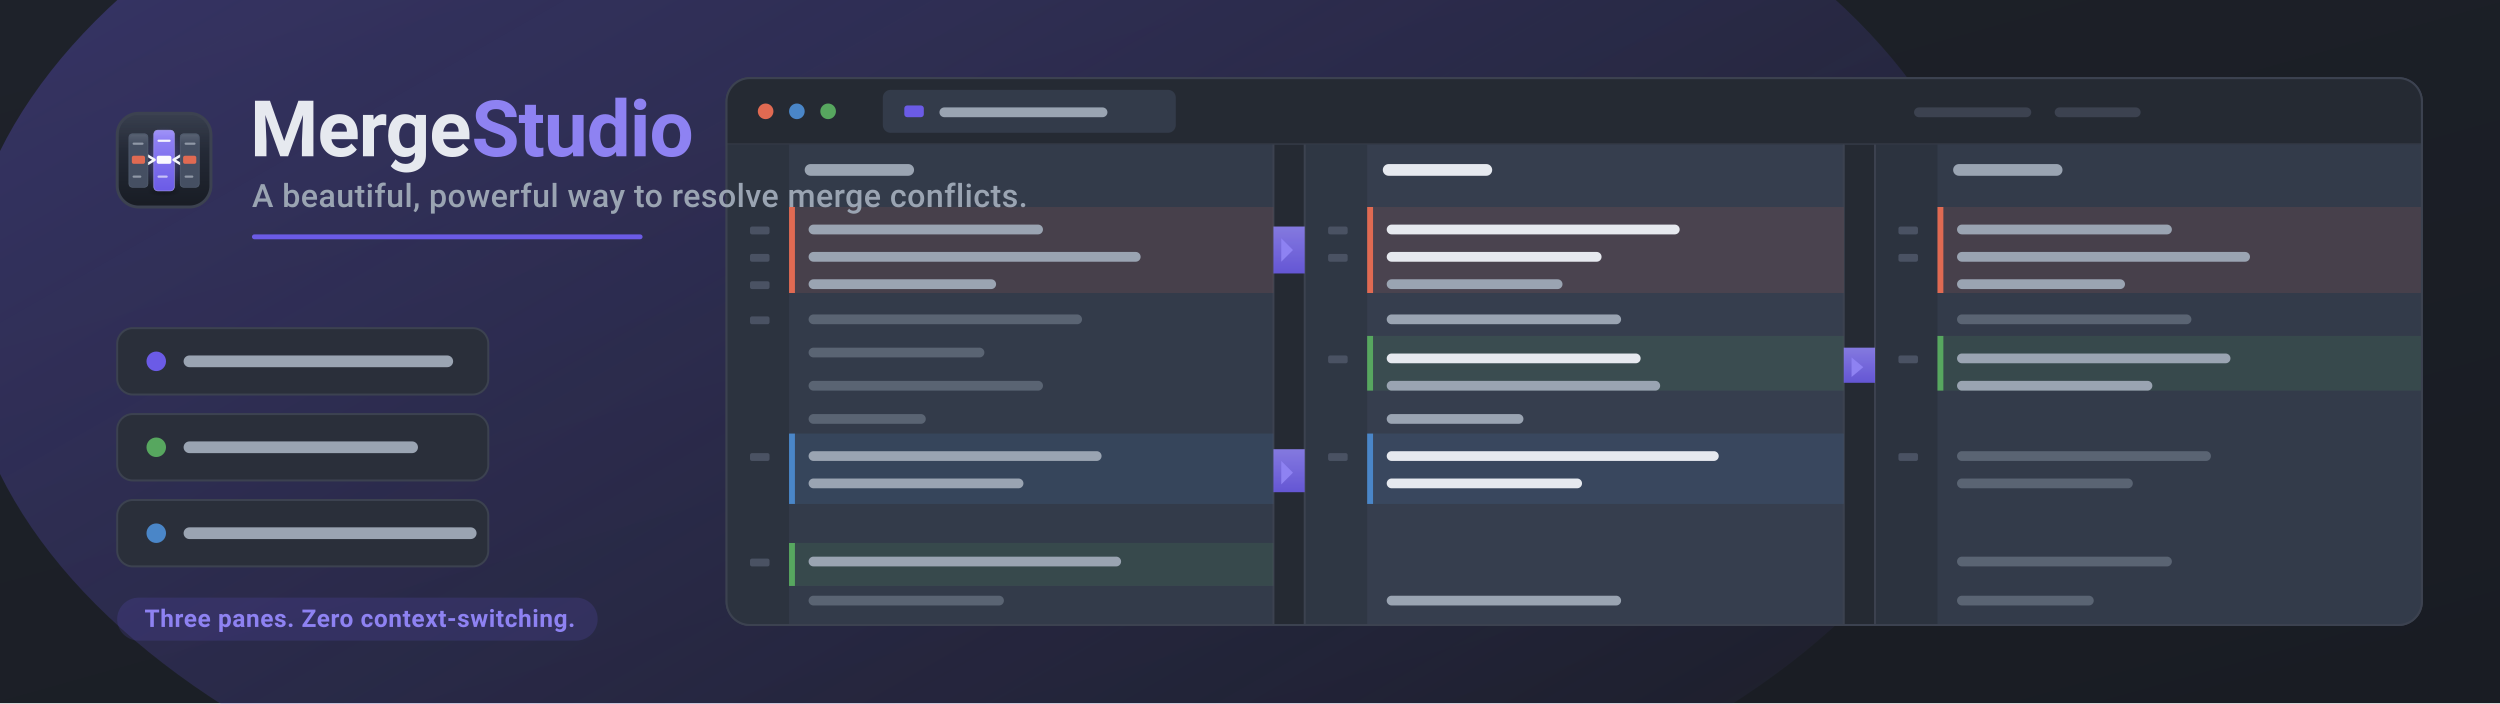
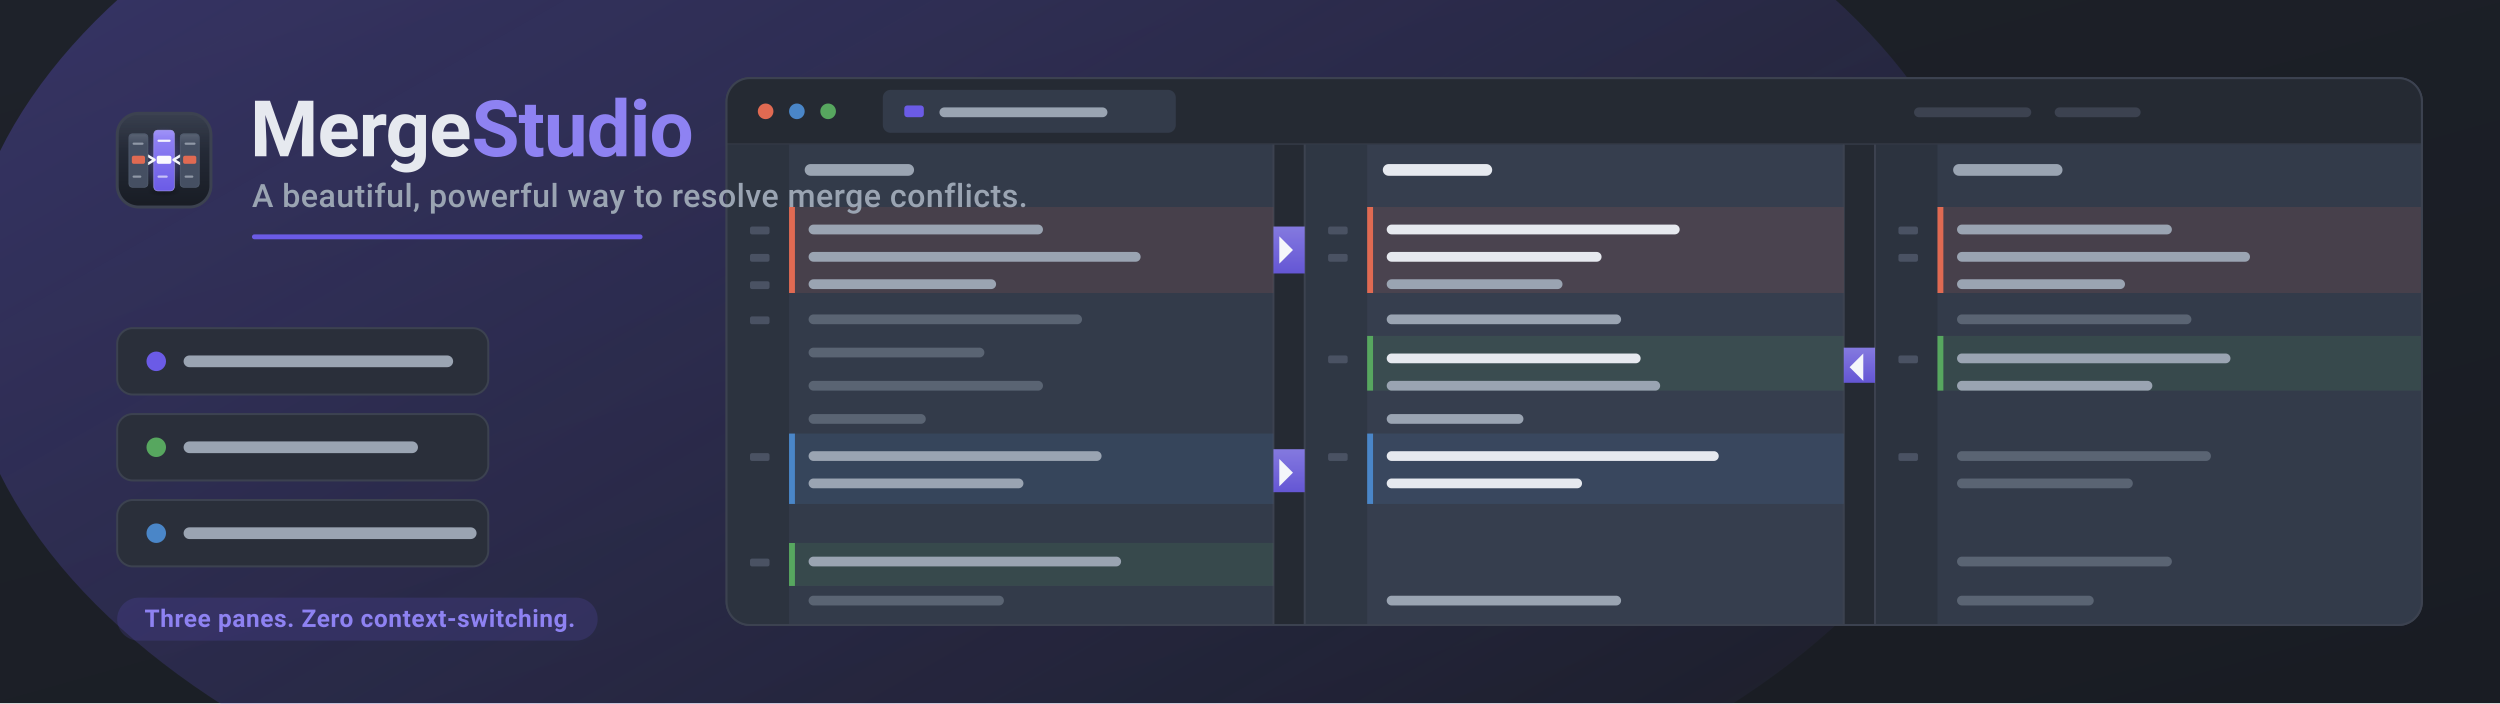
<svg xmlns="http://www.w3.org/2000/svg" viewBox="0 0 1280 360" width="1280" height="360" role="img" aria-label="Merge Studio — a beautiful, powerful way to resolve merge conflicts">
  <defs>
    <linearGradient id="bg" x1="0" y1="0" x2="1" y2="1">
      <stop offset="0" stop-color="#1E222A" />
      <stop offset="1" stop-color="#191C23" />
    </linearGradient>
    <linearGradient id="accentGrad" x1="0" y1="0" x2="1" y2="1">
      <stop offset="0" stop-color="#8E82F2" />
      <stop offset="1" stop-color="#6B5BE6" />
    </linearGradient>
    <linearGradient id="glow" x1="0" y1="0" x2="1" y2="1">
      <stop offset="0" stop-color="#6B5BE6" stop-opacity="0.35" />
      <stop offset="1" stop-color="#6B5BE6" stop-opacity="0" />
    </linearGradient>
    <linearGradient id="ribbonV" x1="0" y1="0" x2="0" y2="1">
      <stop offset="0" stop-color="#8E82F2" />
      <stop offset="1" stop-color="#6B5BE6" />
    </linearGradient>
    <clipPath id="winClip">
      <rect x="372" y="40" width="868" height="280" rx="12" />
    </clipPath>
    <clipPath id="bandsClip">
      <rect x="372" y="74" width="868" height="246" />
    </clipPath>
  </defs>
  <rect width="1280" height="360" fill="url(#bg)" />
  <ellipse cx="500" cy="160" rx="520" ry="300" fill="url(#glow)" />
  <g>
    <rect x="372" y="40" width="868" height="280" rx="12" fill="#2A2F3A" stroke="#3C4250" stroke-width="1" />
    <g clip-path="url(#winClip)">
      <rect x="372" y="40" width="868" height="34" fill="#252A33" />
      <line x1="372" y1="74" x2="1240" y2="74" stroke="#3C4250" stroke-width="1" />
      <circle cx="392" cy="57" r="4" fill="#E06A52" />
      <circle cx="408" cy="57" r="4" fill="#4A86C8" />
      <circle cx="424" cy="57" r="4" fill="#57A75F" />
      <rect x="452" y="46" width="150" height="22" rx="4" fill="#333B4A" />
      <rect x="463" y="54" width="10" height="6" rx="1.5" fill="#6B5BE6" />
      <rect x="481" y="55" width="86" height="5" rx="2.5" fill="#9AA4B2" />
      <rect x="980" y="55" width="60" height="5" rx="2.5" fill="#3C4250" />
      <rect x="1052" y="55" width="44" height="5" rx="2.5" fill="#3C4250" />
      <rect x="372" y="74" width="868" height="246" fill="#252A33" />
      <rect x="372" y="74" width="280" height="246" fill="#333B4A" />
      <rect x="668" y="74" width="276" height="246" fill="#363E4E" />
      <rect x="960" y="74" width="280" height="246" fill="#333B4A" />
      <rect x="372" y="74" width="32" height="246" fill="#2C333F" />
      <rect x="668" y="74" width="32" height="246" fill="#2F3744" />
      <rect x="960" y="74" width="32" height="246" fill="#2C333F" />
      <line x1="652" y1="74" x2="652" y2="320" stroke="#3C4250" stroke-width="1" />
      <line x1="668" y1="74" x2="668" y2="320" stroke="#3C4250" stroke-width="1" />
      <line x1="944" y1="74" x2="944" y2="320" stroke="#3C4250" stroke-width="1" />
      <line x1="960" y1="74" x2="960" y2="320" stroke="#3C4250" stroke-width="1" />
      <rect x="412" y="84" width="56" height="6" rx="3" fill="#9AA4B2" />
      <rect x="708" y="84" width="56" height="6" rx="3" fill="#E6E9EF" />
      <rect x="1000" y="84" width="56" height="6" rx="3" fill="#9AA4B2" />
      <g clip-path="url(#bandsClip)">
        <rect x="404" y="106" width="248" height="44" fill="#E06A52" opacity="0.12" />
        <rect x="700" y="106" width="244" height="44" fill="#E06A52" opacity="0.12" />
        <rect x="992" y="106" width="248" height="44" fill="#E06A52" opacity="0.12" />
        <rect x="404" y="106" width="3" height="44" fill="#E06A52" />
        <rect x="700" y="106" width="3" height="44" fill="#E06A52" />
        <rect x="992" y="106" width="3" height="44" fill="#E06A52" />
        <rect x="700" y="172" width="244" height="28" fill="#57A75F" opacity="0.13" />
        <rect x="992" y="172" width="248" height="28" fill="#57A75F" opacity="0.13" />
        <rect x="700" y="172" width="3" height="28" fill="#57A75F" />
        <rect x="992" y="172" width="3" height="28" fill="#57A75F" />
        <rect x="404" y="222" width="248" height="36" fill="#4A86C8" opacity="0.14" />
        <rect x="700" y="222" width="244" height="36" fill="#4A86C8" opacity="0.14" />
        <rect x="404" y="222" width="3" height="36" fill="#4A86C8" />
        <rect x="700" y="222" width="3" height="36" fill="#4A86C8" />
        <rect x="404" y="278" width="248" height="22" fill="#57A75F" opacity="0.13" />
        <rect x="404" y="278" width="3" height="22" fill="#57A75F" />
        <g fill="#9AA4B2">
          <rect x="414" y="115" width="120" height="5" rx="2.5" />
          <rect x="414" y="129" width="170" height="5" rx="2.5" />
          <rect x="414" y="143" width="96" height="5" rx="2.5" />
          <rect x="414" y="231" width="150" height="5" rx="2.5" />
          <rect x="414" y="245" width="110" height="5" rx="2.5" />
          <rect x="414" y="285" width="160" height="5" rx="2.5" />
        </g>
        <g fill="#5A6473">
          <rect x="414" y="161" width="140" height="5" rx="2.5" />
          <rect x="414" y="178" width="90" height="5" rx="2.5" />
          <rect x="414" y="195" width="120" height="5" rx="2.5" />
          <rect x="414" y="212" width="60" height="5" rx="2.5" />
          <rect x="414" y="305" width="100" height="5" rx="2.5" />
        </g>
        <g fill="#E6E9EF">
          <rect x="710" y="115" width="150" height="5" rx="2.5" />
          <rect x="710" y="129" width="110" height="5" rx="2.5" />
          <rect x="710" y="181" width="130" height="5" rx="2.5" />
          <rect x="710" y="231" width="170" height="5" rx="2.5" />
          <rect x="710" y="245" width="100" height="5" rx="2.5" />
        </g>
        <g fill="#9AA4B2">
          <rect x="710" y="143" width="90" height="5" rx="2.5" />
          <rect x="710" y="161" width="120" height="5" rx="2.5" />
          <rect x="710" y="195" width="140" height="5" rx="2.5" />
          <rect x="710" y="212" width="70" height="5" rx="2.5" />
          <rect x="710" y="305" width="120" height="5" rx="2.5" />
        </g>
        <g fill="#9AA4B2">
          <rect x="1002" y="115" width="110" height="5" rx="2.5" />
          <rect x="1002" y="129" width="150" height="5" rx="2.5" />
          <rect x="1002" y="143" width="86" height="5" rx="2.5" />
          <rect x="1002" y="181" width="140" height="5" rx="2.5" />
          <rect x="1002" y="195" width="100" height="5" rx="2.5" />
        </g>
        <g fill="#5A6473">
          <rect x="1002" y="161" width="120" height="5" rx="2.5" />
          <rect x="1002" y="231" width="130" height="5" rx="2.5" />
          <rect x="1002" y="245" width="90" height="5" rx="2.5" />
          <rect x="1002" y="285" width="110" height="5" rx="2.5" />
          <rect x="1002" y="305" width="70" height="5" rx="2.5" />
        </g>
        <path d="M652 116 C 660 116, 660 116, 668 116 L668 140 C660 140,660 140,652 140 Z" fill="url(#ribbonV)" opacity="0.9" />
        <path d="M944 178 C 952 178, 952 178, 960 178 L960 196 C952 196,952 196,944 196 Z" fill="url(#ribbonV)" opacity="0.9" />
        <path d="M652 230 C 660 230, 660 230, 668 230 L668 252 C660 252,660 252,652 252 Z" fill="url(#ribbonV)" opacity="0.9" />
-         <g fill="#8E82F2">
-           <path d="M656 122 l6 6 l-6 6 z" />
-           <path d="M948 183 l6 5 l-6 5 z" />
-           <path d="M656 236 l6 6 l-6 6 z" />
+         <g fill="#F4F6FA">
+           <path d="M655 121 l7 7 l-7 7 z" />
+           <path d="M954 181 l-7 7 l7 7 z" />
+           <path d="M655 235 l7 7 l-7 7 z" />
        </g>
        <g fill="#4A5263">
          <rect x="384" y="116" width="10" height="4" rx="1" />
          <rect x="384" y="130" width="10" height="4" rx="1" />
          <rect x="384" y="144" width="10" height="4" rx="1" />
          <rect x="384" y="162" width="10" height="4" rx="1" />
          <rect x="384" y="232" width="10" height="4" rx="1" />
          <rect x="384" y="286" width="10" height="4" rx="1" />
          <rect x="680" y="116" width="10" height="4" rx="1" />
          <rect x="680" y="130" width="10" height="4" rx="1" />
          <rect x="680" y="182" width="10" height="4" rx="1" />
          <rect x="680" y="232" width="10" height="4" rx="1" />
          <rect x="972" y="116" width="10" height="4" rx="1" />
          <rect x="972" y="130" width="10" height="4" rx="1" />
          <rect x="972" y="182" width="10" height="4" rx="1" />
          <rect x="972" y="232" width="10" height="4" rx="1" />
        </g>
      </g>
    </g>
    <rect x="372" y="40" width="868" height="280" rx="12" fill="none" stroke="#3C4250" stroke-width="1" />
  </g>
  <g font-family="-apple-system, BlinkMacSystemFont, 'Segoe UI', Roboto, sans-serif">
    <g>
      <svg x="60" y="58" width="48" height="48" viewBox="0 0 256 256">
        <defs>
          <linearGradient id="mk_bg" x1="0" y1="0" x2="0" y2="1">
            <stop offset="0" stop-color="#2C3343" />
            <stop offset="1" stop-color="#181C24" />
          </linearGradient>
          <linearGradient id="mk_res" x1="0" y1="0" x2="0" y2="1">
            <stop offset="0" stop-color="#9486F6" />
            <stop offset="1" stop-color="#6B5BE6" />
          </linearGradient>
          <linearGradient id="mk_cs" x1="0" y1="0" x2="0" y2="1">
            <stop offset="0" stop-color="#FFFFFF" stop-opacity="0.10" />
            <stop offset="0.45" stop-color="#FFFFFF" stop-opacity="0" />
          </linearGradient>
          <linearGradient id="mk_ts" x1="0" y1="0" x2="0" y2="1">
            <stop offset="0" stop-color="#FFFFFF" stop-opacity="0.06" />
            <stop offset="0.4" stop-color="#FFFFFF" stop-opacity="0" />
          </linearGradient>
          <radialGradient id="mk_gl" cx="0.5" cy="0.5" r="0.5">
            <stop offset="0" stop-color="#8E82F2" stop-opacity="0.55" />
            <stop offset="1" stop-color="#6B5BE6" stop-opacity="0" />
          </radialGradient>
          <radialGradient id="mk_sh" cx="0.5" cy="0.5" r="0.5">
            <stop offset="0" stop-color="#0C0E13" stop-opacity="0.55" />
            <stop offset="1" stop-color="#0C0E13" stop-opacity="0" />
          </radialGradient>
        </defs>
        <rect width="256" height="256" rx="52" fill="url(#mk_bg)" />
        <rect x="1" y="1" width="254" height="254" rx="51" fill="url(#mk_ts)" />
        <ellipse cx="128" cy="214" rx="46" ry="14" fill="url(#mk_sh)" />
        <ellipse cx="128" cy="128" rx="58" ry="92" fill="url(#mk_gl)" />
        <rect x="100" y="46" width="56" height="166" rx="11" fill="url(#mk_res)" stroke="#AEA6F8" stroke-width="1.5" />
        <rect x="101.5" y="47.5" width="53" height="60" rx="9" fill="url(#mk_cs)" />
        <rect x="110" y="72" width="36" height="6" rx="3" fill="#FFFFFF" opacity="0.9" />
        <rect x="110" y="170" width="28" height="6" rx="3" fill="#FFFFFF" opacity="0.6" />
        <rect x="108" y="116" width="40" height="22" rx="5" fill="#FFFFFF" opacity="0.96" />
        <path d="M84 116 L102 127 L84 138" fill="none" stroke="#F4F6FA" stroke-width="7" stroke-linecap="round" stroke-linejoin="round" />
        <path d="M172 116 L154 127 L172 138" fill="none" stroke="#F4F6FA" stroke-width="7" stroke-linecap="round" stroke-linejoin="round" />
        <g>
          <rect x="32" y="56" width="52" height="146" rx="9" fill="#454F62" stroke="#5A6679" stroke-width="1.5" />
          <rect x="33.5" y="57.5" width="49" height="60" rx="8" fill="url(#mk_cs)" />
          <rect x="42" y="80" width="30" height="6" rx="3" fill="#AEB6C2" opacity="0.7" />
          <rect x="42" y="170" width="24" height="6" rx="3" fill="#AEB6C2" opacity="0.7" />
          <rect x="40" y="116" width="36" height="22" rx="5" fill="#E06A52" />
        </g>
        <g>
          <rect x="172" y="56" width="52" height="146" rx="9" fill="#454F62" stroke="#5A6679" stroke-width="1.5" />
          <rect x="173.5" y="57.5" width="49" height="60" rx="8" fill="url(#mk_cs)" />
          <rect x="184" y="80" width="30" height="6" rx="3" fill="#AEB6C2" opacity="0.7" />
          <rect x="184" y="170" width="24" height="6" rx="3" fill="#AEB6C2" opacity="0.7" />
          <rect x="180" y="116" width="36" height="22" rx="5" fill="#E06A52" />
        </g>
        <rect x="2.25" y="2.25" width="251.5" height="251.5" rx="50.5" fill="none" stroke="#FFFFFF" stroke-opacity="0.07" stroke-width="1.5" />
      </svg>
      <rect x="60" y="58" width="48" height="48" rx="11" fill="none" stroke="#3C4250" stroke-width="1.5" />
    </g>
    <text x="128" y="80" font-size="40" font-weight="700" letter-spacing="-0.5" fill="#E6E9EF">Merge<tspan fill="#8E82F2"> Studio</tspan>
    </text>
    <text x="129" y="106" font-size="16.5" font-weight="500" letter-spacing="0.2" fill="#9AA4B2">A beautiful, powerful way to resolve merge conflicts.</text>
    <rect x="129" y="120" width="200" height="2.5" rx="1.25" fill="#6B5BE6" />
    <g>
      <rect x="60" y="168" width="190" height="34" rx="8" fill="#2A2F3A" stroke="#3C4250" stroke-width="1" />
      <circle cx="80" cy="185" r="5" fill="#6B5BE6" />
      <rect x="94" y="182" width="138" height="6" rx="3" fill="#9AA4B2" />
      <rect x="60" y="212" width="190" height="34" rx="8" fill="#2A2F3A" stroke="#3C4250" stroke-width="1" />
      <circle cx="80" cy="229" r="5" fill="#57A75F" />
      <rect x="94" y="226" width="120" height="6" rx="3" fill="#9AA4B2" />
      <rect x="60" y="256" width="190" height="34" rx="8" fill="#2A2F3A" stroke="#3C4250" stroke-width="1" />
      <circle cx="80" cy="273" r="5" fill="#4A86C8" />
      <rect x="94" y="270" width="150" height="6" rx="3" fill="#9AA4B2" />
    </g>
    <g>
      <rect x="60" y="306" width="246" height="22" rx="11" fill="#6B5BE6" opacity="0.16" />
      <text x="74" y="321" font-size="12.5" font-weight="600" letter-spacing="0.3" fill="#8E82F2">Three panes. Zero context-switching.</text>
    </g>
  </g>
</svg>
